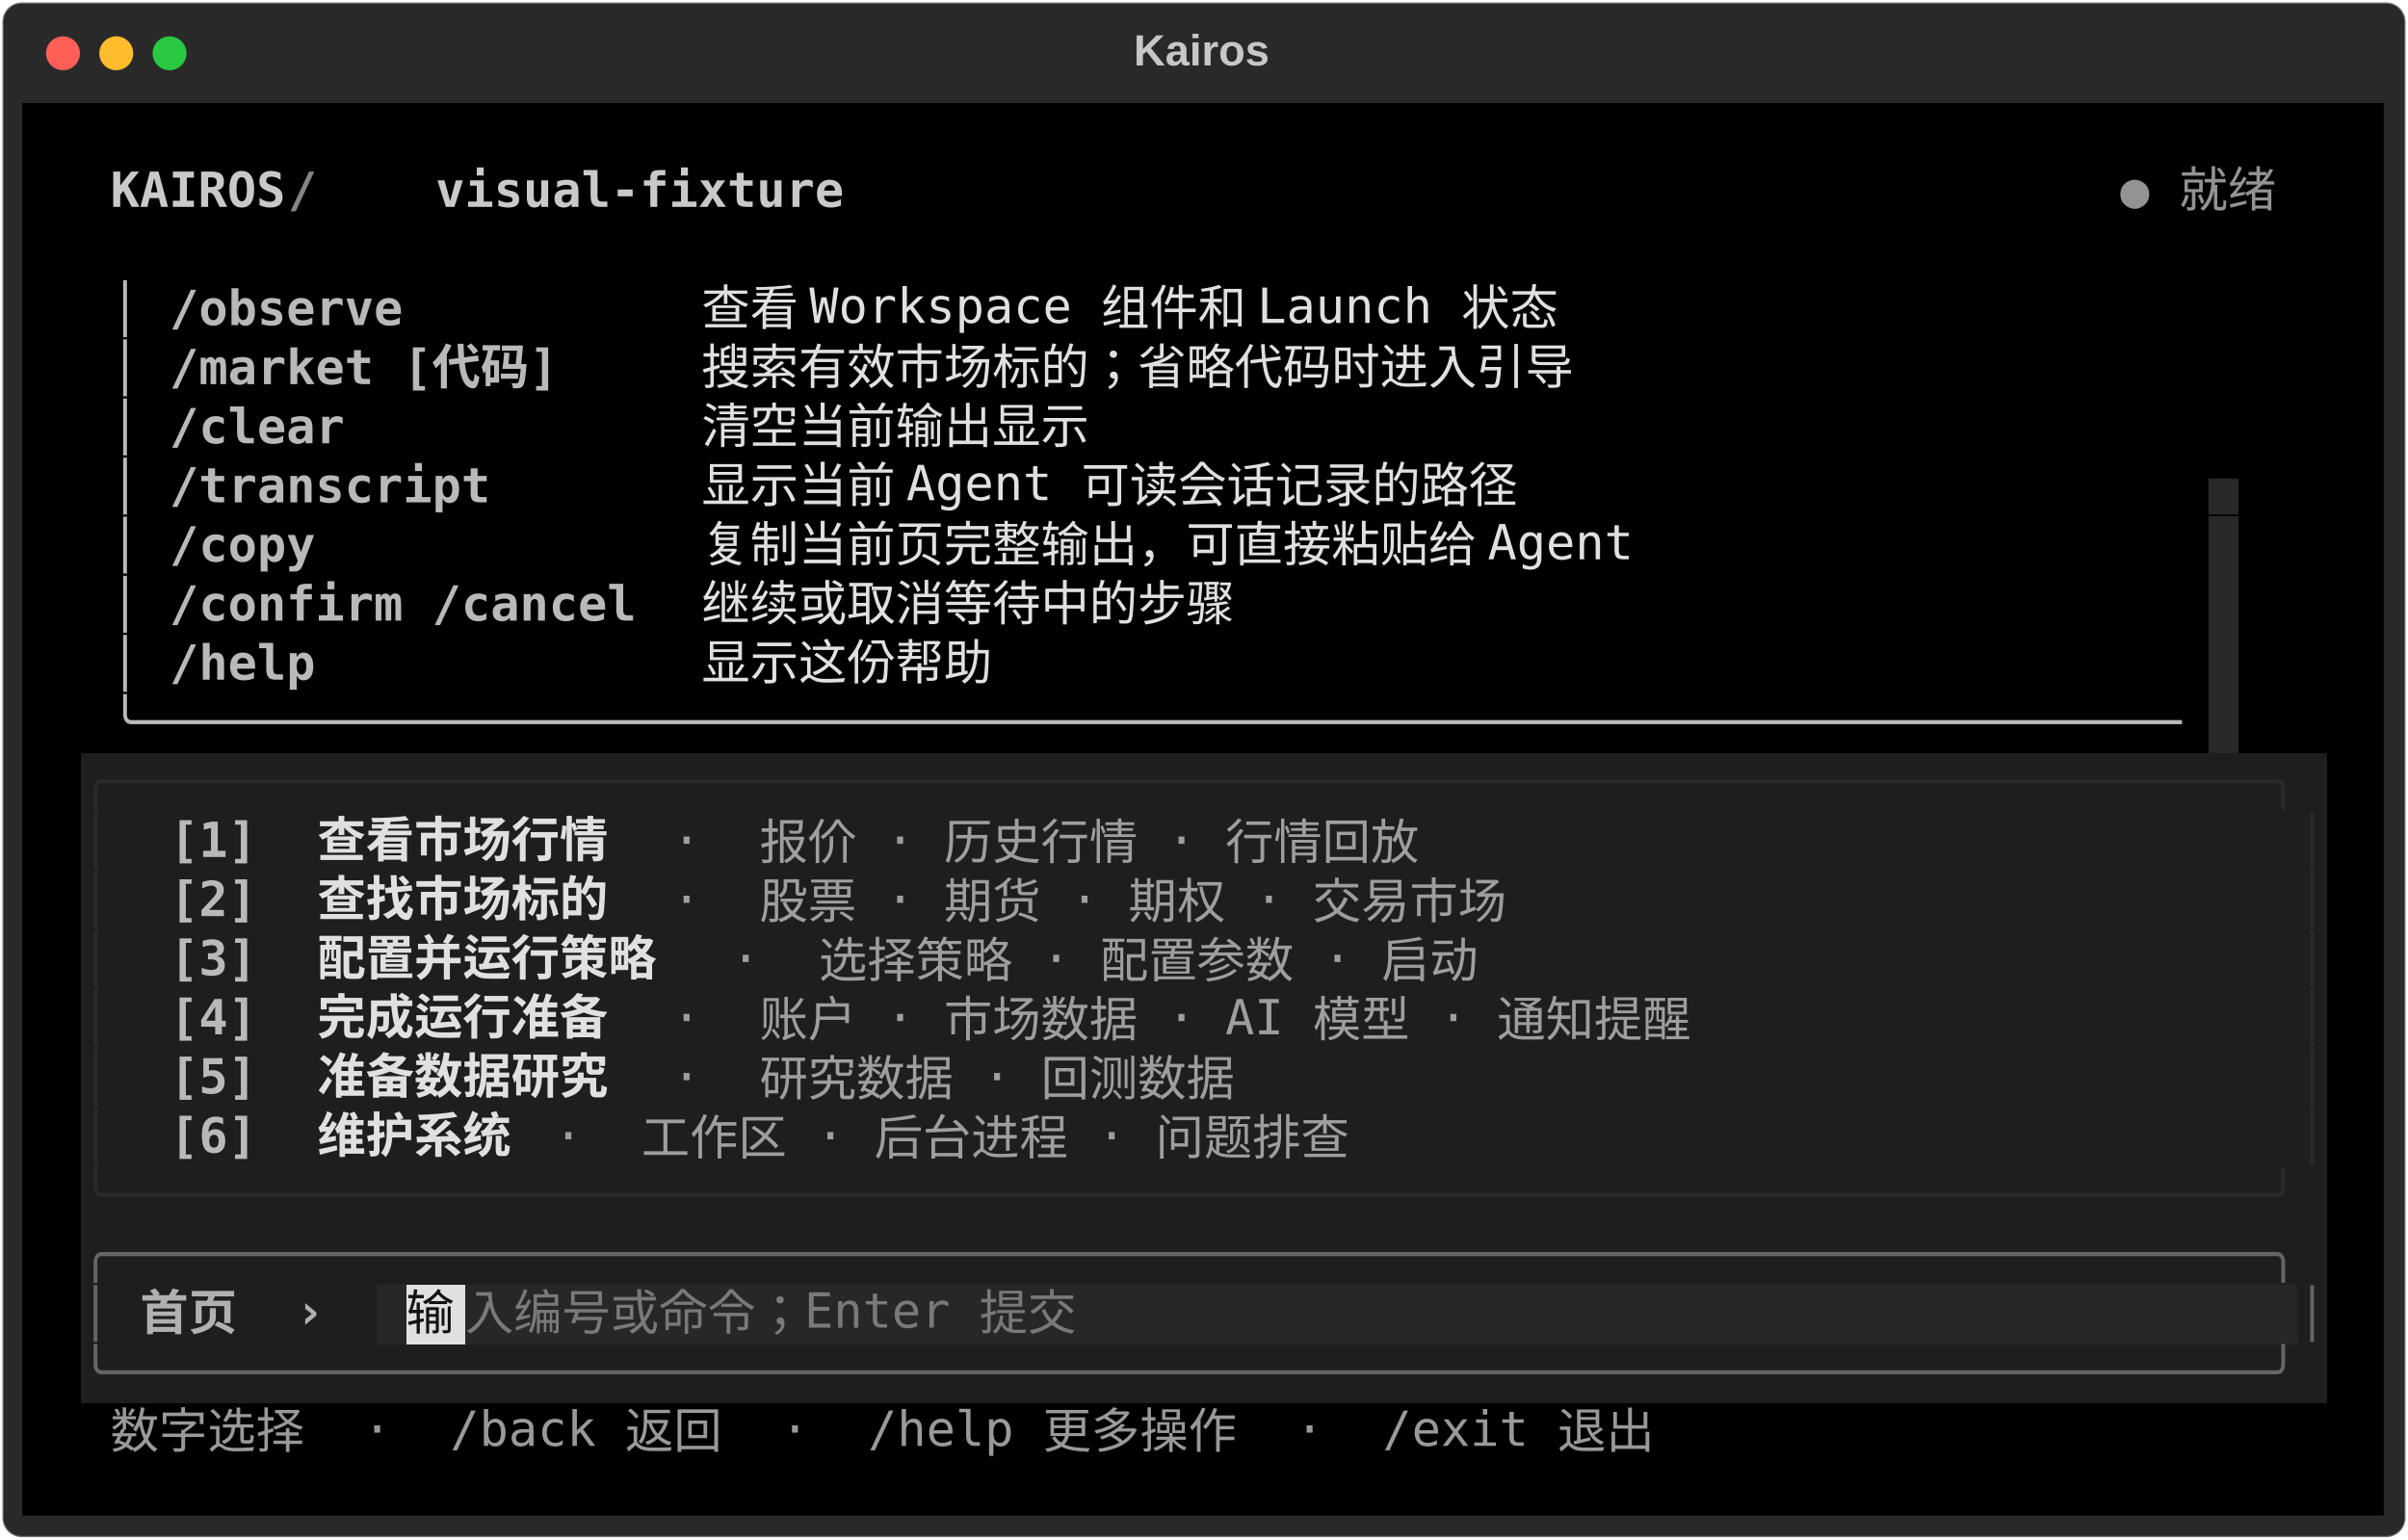
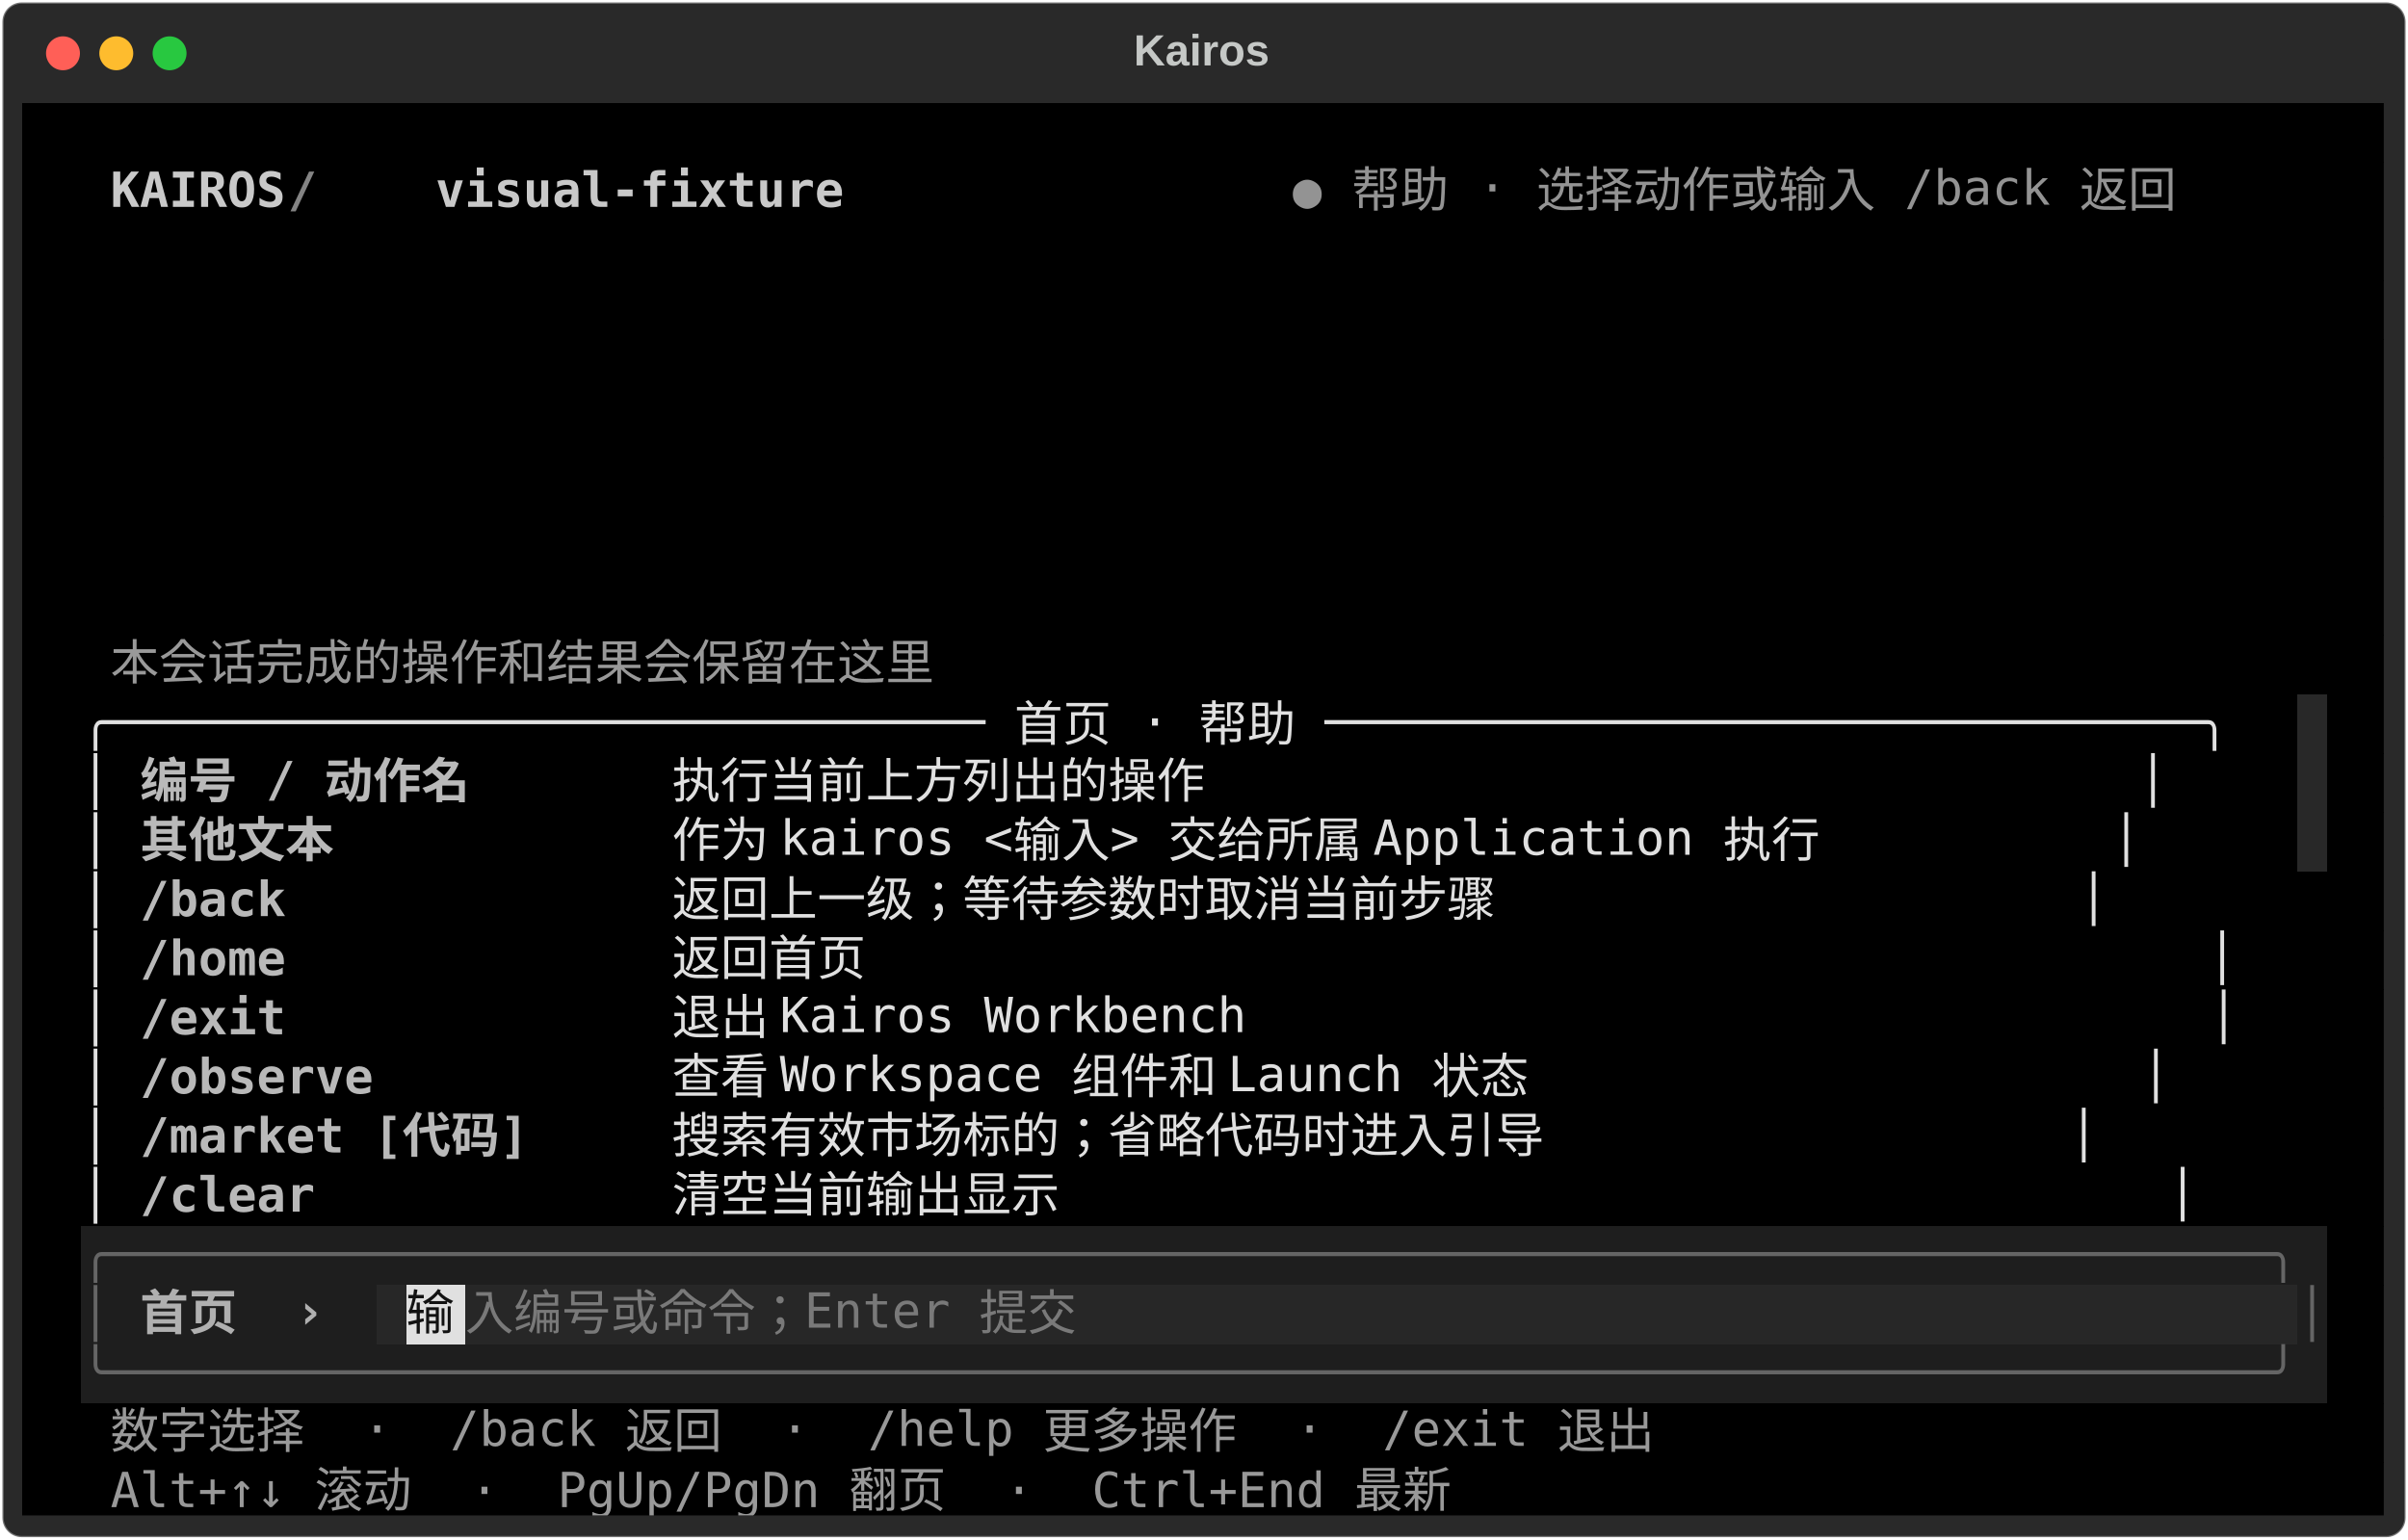
<svg xmlns="http://www.w3.org/2000/svg" class="rich-terminal" viewBox="0 0 994 635.6">
  <style>

    @font-face {
        font-family: "Fira Code";
        src: local("FiraCode-Regular"),
                url("https://cdnjs.cloudflare.com/ajax/libs/firacode/6.2.0/woff2/FiraCode-Regular.woff2") format("woff2"),
                url("https://cdnjs.cloudflare.com/ajax/libs/firacode/6.2.0/woff/FiraCode-Regular.woff") format("woff");
        font-style: normal;
        font-weight: 400;
    }
    @font-face {
        font-family: "Fira Code";
        src: local("FiraCode-Bold"),
                url("https://cdnjs.cloudflare.com/ajax/libs/firacode/6.2.0/woff2/FiraCode-Bold.woff2") format("woff2"),
                url("https://cdnjs.cloudflare.com/ajax/libs/firacode/6.2.0/woff/FiraCode-Bold.woff") format("woff");
        font-style: bold;
        font-weight: 700;
    }

    .terminal-matrix {
        font-family: Fira Code, monospace;
        font-size: 20px;
        line-height: 24.4px;
        font-variant-east-asian: full-width;
    }

    .terminal-title {
        font-size: 18px;
        font-weight: bold;
        font-family: arial;
    }

    .terminal-r1 { fill: #c5c8c6 }
.terminal-r2 { fill: #c9c9c9;font-weight: bold }
.terminal-r3 { fill: #848484;font-weight: bold }
.terminal-r4 { fill: #939393 }
- .terminal-r5 { fill: #b9b9b9 }
- .terminal-r6 { fill: #e0e0e0 }
- .terminal-r7 { fill: #b9b9b9;font-weight: bold }
- .terminal-r8 { fill: #282828 }
- .terminal-r9 { fill: #000000 }
- .terminal-r10 { fill: #2a2a2a }
- .terminal-r11 { fill: #e0e0e0;font-weight: bold }
- .terminal-r12 { fill: #9e9e9e }
- .terminal-r13 { fill: #656565 }
- .terminal-r14 { fill: #b0b0b0;font-weight: bold }
- .terminal-r15 { fill: #121212 }
- .terminal-r16 { fill: #797979 }
- .terminal-r17 { fill: #999999 }
+ .terminal-r5 { fill: #e0e0e0 }
+ .terminal-r6 { fill: #999999 }
+ .terminal-r7 { fill: #000000 }
+ .terminal-r8 { fill: #b9b9b9;font-weight: bold }
+ .terminal-r9 { fill: #656565 }
+ .terminal-r10 { fill: #b0b0b0;font-weight: bold }
+ .terminal-r11 { fill: #121212 }
+ .terminal-r12 { fill: #797979 }
    </style>
  <defs>
    <clipPath id="terminal-clip-terminal">
      <rect x="0" y="0" width="975.0" height="584.6" />
    </clipPath>
    <clipPath id="terminal-line-0">
      <rect x="0" y="1.5" width="976" height="24.65" />
    </clipPath>
    <clipPath id="terminal-line-1">
      <rect x="0" y="25.9" width="976" height="24.65" />
    </clipPath>
    <clipPath id="terminal-line-2">
      <rect x="0" y="50.3" width="976" height="24.65" />
    </clipPath>
    <clipPath id="terminal-line-3">
      <rect x="0" y="74.7" width="976" height="24.65" />
    </clipPath>
    <clipPath id="terminal-line-4">
      <rect x="0" y="99.1" width="976" height="24.65" />
    </clipPath>
    <clipPath id="terminal-line-5">
      <rect x="0" y="123.5" width="976" height="24.65" />
    </clipPath>
    <clipPath id="terminal-line-6">
      <rect x="0" y="147.9" width="976" height="24.65" />
    </clipPath>
    <clipPath id="terminal-line-7">
      <rect x="0" y="172.3" width="976" height="24.65" />
    </clipPath>
    <clipPath id="terminal-line-8">
      <rect x="0" y="196.7" width="976" height="24.65" />
    </clipPath>
    <clipPath id="terminal-line-9">
      <rect x="0" y="221.1" width="976" height="24.65" />
    </clipPath>
    <clipPath id="terminal-line-10">
      <rect x="0" y="245.5" width="976" height="24.65" />
    </clipPath>
    <clipPath id="terminal-line-11">
      <rect x="0" y="269.9" width="976" height="24.65" />
    </clipPath>
    <clipPath id="terminal-line-12">
      <rect x="0" y="294.3" width="976" height="24.65" />
    </clipPath>
    <clipPath id="terminal-line-13">
      <rect x="0" y="318.7" width="976" height="24.65" />
    </clipPath>
    <clipPath id="terminal-line-14">
      <rect x="0" y="343.1" width="976" height="24.65" />
    </clipPath>
    <clipPath id="terminal-line-15">
      <rect x="0" y="367.5" width="976" height="24.65" />
    </clipPath>
    <clipPath id="terminal-line-16">
      <rect x="0" y="391.9" width="976" height="24.65" />
    </clipPath>
    <clipPath id="terminal-line-17">
      <rect x="0" y="416.3" width="976" height="24.65" />
    </clipPath>
    <clipPath id="terminal-line-18">
      <rect x="0" y="440.7" width="976" height="24.65" />
    </clipPath>
    <clipPath id="terminal-line-19">
      <rect x="0" y="465.1" width="976" height="24.65" />
    </clipPath>
    <clipPath id="terminal-line-20">
      <rect x="0" y="489.5" width="976" height="24.65" />
    </clipPath>
    <clipPath id="terminal-line-21">
      <rect x="0" y="513.9" width="976" height="24.65" />
    </clipPath>
    <clipPath id="terminal-line-22">
      <rect x="0" y="538.3" width="976" height="24.65" />
    </clipPath>
  </defs>
  <rect fill="#292929" stroke="rgba(255,255,255,0.35)" stroke-width="1" x="1" y="1" width="992" height="633.6" rx="8" />
  <text class="terminal-title" fill="#c5c8c6" text-anchor="middle" x="496" y="27">Kairos</text>
  <g transform="translate(26,22)">
    <circle cx="0" cy="0" r="7" fill="#ff5f57" />
    <circle cx="22" cy="0" r="7" fill="#febc2e" />
    <circle cx="44" cy="0" r="7" fill="#28c840" />
  </g>
  <g transform="translate(9, 41)" clip-path="url(#terminal-clip-terminal)">
    <rect fill="#000000" x="0" y="1.5" width="976" height="24.65" shape-rendering="crispEdges" />
    <rect fill="#000000" x="0" y="25.9" width="36.6" height="24.65" shape-rendering="crispEdges" />
    <rect fill="#000000" x="36.6" y="25.9" width="73.2" height="24.65" shape-rendering="crispEdges" />
    <rect fill="#000000" x="109.8" y="25.9" width="61" height="24.65" shape-rendering="crispEdges" />
    <rect fill="#000000" x="170.8" y="25.9" width="170.8" height="24.65" shape-rendering="crispEdges" />
-     <rect fill="#000000" x="341.6" y="25.9" width="524.6" height="24.65" shape-rendering="crispEdges" />
-     <rect fill="#000000" x="866.2" y="25.9" width="12.2" height="24.65" shape-rendering="crispEdges" />
-     <rect fill="#000000" x="878.4" y="25.9" width="12.2" height="24.65" shape-rendering="crispEdges" />
-     <rect fill="#000000" x="890.6" y="25.9" width="48.8" height="24.65" shape-rendering="crispEdges" />
+     <rect fill="#000000" x="341.6" y="25.9" width="183" height="24.65" shape-rendering="crispEdges" />
+     <rect fill="#000000" x="524.6" y="25.9" width="12.2" height="24.65" shape-rendering="crispEdges" />
+     <rect fill="#000000" x="536.8" y="25.9" width="12.2" height="24.65" shape-rendering="crispEdges" />
+     <rect fill="#000000" x="549" y="25.9" width="390.4" height="24.65" shape-rendering="crispEdges" />
    <rect fill="#000000" x="939.4" y="25.9" width="36.6" height="24.65" shape-rendering="crispEdges" />
    <rect fill="#000000" x="0" y="50.3" width="976" height="24.65" shape-rendering="crispEdges" />
    <rect fill="#000000" x="0" y="74.7" width="36.6" height="24.65" shape-rendering="crispEdges" />
-     <rect fill="#000000" x="36.6" y="74.7" width="12.2" height="24.65" shape-rendering="crispEdges" />
-     <rect fill="#000000" x="48.8" y="74.7" width="12.2" height="24.65" shape-rendering="crispEdges" />
-     <rect fill="#000000" x="61" y="74.7" width="219.6" height="24.65" shape-rendering="crispEdges" />
-     <rect fill="#000000" x="280.6" y="74.7" width="622.2" height="24.65" shape-rendering="crispEdges" />
-     <rect fill="#000000" x="902.8" y="74.7" width="12.2" height="24.65" shape-rendering="crispEdges" />
+     <rect fill="#000000" x="36.6" y="74.7" width="878.4" height="24.65" shape-rendering="crispEdges" />
    <rect fill="#000000" x="915" y="74.7" width="61" height="24.65" shape-rendering="crispEdges" />
    <rect fill="#000000" x="0" y="99.1" width="36.6" height="24.65" shape-rendering="crispEdges" />
-     <rect fill="#000000" x="36.6" y="99.1" width="12.2" height="24.65" shape-rendering="crispEdges" />
-     <rect fill="#000000" x="48.8" y="99.1" width="12.2" height="24.65" shape-rendering="crispEdges" />
-     <rect fill="#000000" x="61" y="99.1" width="219.6" height="24.65" shape-rendering="crispEdges" />
-     <rect fill="#000000" x="280.6" y="99.1" width="622.2" height="24.65" shape-rendering="crispEdges" />
-     <rect fill="#000000" x="902.8" y="99.1" width="12.2" height="24.65" shape-rendering="crispEdges" />
+     <rect fill="#000000" x="36.6" y="99.1" width="878.4" height="24.65" shape-rendering="crispEdges" />
    <rect fill="#000000" x="915" y="99.1" width="61" height="24.65" shape-rendering="crispEdges" />
    <rect fill="#000000" x="0" y="123.5" width="36.6" height="24.65" shape-rendering="crispEdges" />
-     <rect fill="#000000" x="36.6" y="123.5" width="12.2" height="24.65" shape-rendering="crispEdges" />
-     <rect fill="#000000" x="48.8" y="123.5" width="12.2" height="24.65" shape-rendering="crispEdges" />
-     <rect fill="#000000" x="61" y="123.5" width="219.6" height="24.65" shape-rendering="crispEdges" />
-     <rect fill="#000000" x="280.6" y="123.5" width="622.2" height="24.65" shape-rendering="crispEdges" />
-     <rect fill="#000000" x="902.8" y="123.5" width="12.2" height="24.65" shape-rendering="crispEdges" />
+     <rect fill="#000000" x="36.6" y="123.5" width="878.4" height="24.65" shape-rendering="crispEdges" />
    <rect fill="#000000" x="915" y="123.5" width="61" height="24.65" shape-rendering="crispEdges" />
    <rect fill="#000000" x="0" y="147.9" width="36.6" height="24.65" shape-rendering="crispEdges" />
-     <rect fill="#000000" x="36.6" y="147.9" width="12.2" height="24.65" shape-rendering="crispEdges" />
-     <rect fill="#000000" x="48.8" y="147.9" width="12.2" height="24.65" shape-rendering="crispEdges" />
-     <rect fill="#000000" x="61" y="147.9" width="219.6" height="24.65" shape-rendering="crispEdges" />
-     <rect fill="#000000" x="280.6" y="147.9" width="622.2" height="24.65" shape-rendering="crispEdges" />
-     <rect fill="#000000" x="902.8" y="147.9" width="12.2" height="24.65" shape-rendering="crispEdges" />
+     <rect fill="#000000" x="36.6" y="147.9" width="878.4" height="24.65" shape-rendering="crispEdges" />
    <rect fill="#000000" x="915" y="147.9" width="61" height="24.65" shape-rendering="crispEdges" />
    <rect fill="#000000" x="0" y="172.3" width="36.6" height="24.65" shape-rendering="crispEdges" />
-     <rect fill="#000000" x="36.6" y="172.3" width="12.2" height="24.65" shape-rendering="crispEdges" />
-     <rect fill="#000000" x="48.8" y="172.3" width="12.2" height="24.65" shape-rendering="crispEdges" />
-     <rect fill="#000000" x="61" y="172.3" width="219.6" height="24.65" shape-rendering="crispEdges" />
-     <rect fill="#000000" x="280.6" y="172.3" width="622.2" height="24.65" shape-rendering="crispEdges" />
-     <rect fill="#282828" x="902.8" y="172.3" width="12.2" height="24.65" shape-rendering="crispEdges" />
+     <rect fill="#000000" x="36.6" y="172.3" width="878.4" height="24.65" shape-rendering="crispEdges" />
    <rect fill="#000000" x="915" y="172.3" width="61" height="24.65" shape-rendering="crispEdges" />
    <rect fill="#000000" x="0" y="196.7" width="36.6" height="24.65" shape-rendering="crispEdges" />
-     <rect fill="#000000" x="36.6" y="196.7" width="12.2" height="24.65" shape-rendering="crispEdges" />
-     <rect fill="#000000" x="48.8" y="196.7" width="12.2" height="24.65" shape-rendering="crispEdges" />
-     <rect fill="#000000" x="61" y="196.7" width="219.6" height="24.65" shape-rendering="crispEdges" />
-     <rect fill="#000000" x="280.6" y="196.7" width="622.2" height="24.65" shape-rendering="crispEdges" />
-     <rect fill="#282828" x="902.8" y="196.7" width="12.2" height="24.65" shape-rendering="crispEdges" />
+     <rect fill="#000000" x="36.6" y="196.7" width="878.4" height="24.65" shape-rendering="crispEdges" />
    <rect fill="#000000" x="915" y="196.7" width="61" height="24.65" shape-rendering="crispEdges" />
    <rect fill="#000000" x="0" y="221.1" width="36.6" height="24.65" shape-rendering="crispEdges" />
-     <rect fill="#000000" x="36.6" y="221.1" width="12.2" height="24.65" shape-rendering="crispEdges" />
-     <rect fill="#000000" x="48.8" y="221.1" width="12.2" height="24.65" shape-rendering="crispEdges" />
-     <rect fill="#000000" x="61" y="221.1" width="219.6" height="24.65" shape-rendering="crispEdges" />
-     <rect fill="#000000" x="280.6" y="221.1" width="622.2" height="24.65" shape-rendering="crispEdges" />
-     <rect fill="#282828" x="902.8" y="221.1" width="12.2" height="24.65" shape-rendering="crispEdges" />
-     <rect fill="#000000" x="915" y="221.1" width="61" height="24.65" shape-rendering="crispEdges" />
-     <rect fill="#000000" x="0" y="245.5" width="36.6" height="24.65" shape-rendering="crispEdges" />
-     <rect fill="#000000" x="36.6" y="245.5" width="866.2" height="24.65" shape-rendering="crispEdges" />
-     <rect fill="#282828" x="902.8" y="245.5" width="12.2" height="24.65" shape-rendering="crispEdges" />
-     <rect fill="#000000" x="915" y="245.5" width="61" height="24.65" shape-rendering="crispEdges" />
+     <rect fill="#000000" x="36.6" y="221.1" width="414.8" height="24.65" shape-rendering="crispEdges" />
+     <rect fill="#000000" x="451.4" y="221.1" width="524.6" height="24.65" shape-rendering="crispEdges" />
+     <rect fill="#000000" x="0" y="245.5" width="24.4" height="24.65" shape-rendering="crispEdges" />
+     <rect fill="#000000" x="24.4" y="245.5" width="915" height="24.65" shape-rendering="crispEdges" />
+     <rect fill="#282828" x="939.4" y="245.5" width="12.2" height="24.65" shape-rendering="crispEdges" />
+     <rect fill="#000000" x="951.6" y="245.5" width="24.4" height="24.65" shape-rendering="crispEdges" />
    <rect fill="#000000" x="0" y="269.9" width="24.4" height="24.65" shape-rendering="crispEdges" />
-     <rect fill="#1e1e1e" x="24.4" y="269.9" width="927.2" height="24.65" shape-rendering="crispEdges" />
+     <rect fill="#000000" x="24.4" y="269.9" width="24.4" height="24.65" shape-rendering="crispEdges" />
+     <rect fill="#000000" x="48.8" y="269.9" width="219.6" height="24.65" shape-rendering="crispEdges" />
+     <rect fill="#000000" x="268.4" y="269.9" width="671" height="24.65" shape-rendering="crispEdges" />
+     <rect fill="#282828" x="939.4" y="269.9" width="12.2" height="24.65" shape-rendering="crispEdges" />
    <rect fill="#000000" x="951.6" y="269.9" width="24.4" height="24.65" shape-rendering="crispEdges" />
    <rect fill="#000000" x="0" y="294.3" width="24.4" height="24.65" shape-rendering="crispEdges" />
-     <rect fill="#1e1e1e" x="24.4" y="294.3" width="12.2" height="24.65" shape-rendering="crispEdges" />
-     <rect fill="#1e1e1e" x="36.6" y="294.3" width="12.2" height="24.65" shape-rendering="crispEdges" />
-     <rect fill="#1e1e1e" x="48.8" y="294.3" width="12.2" height="24.65" shape-rendering="crispEdges" />
-     <rect fill="#1e1e1e" x="61" y="294.3" width="61" height="24.65" shape-rendering="crispEdges" />
-     <rect fill="#1e1e1e" x="122" y="294.3" width="146.4" height="24.65" shape-rendering="crispEdges" />
-     <rect fill="#1e1e1e" x="268.4" y="294.3" width="378.2" height="24.65" shape-rendering="crispEdges" />
-     <rect fill="#1e1e1e" x="646.6" y="294.3" width="280.6" height="24.65" shape-rendering="crispEdges" />
-     <rect fill="#1e1e1e" x="927.2" y="294.3" width="12.2" height="24.65" shape-rendering="crispEdges" />
-     <rect fill="#1e1e1e" x="939.4" y="294.3" width="12.2" height="24.65" shape-rendering="crispEdges" />
+     <rect fill="#000000" x="24.4" y="294.3" width="24.4" height="24.65" shape-rendering="crispEdges" />
+     <rect fill="#000000" x="48.8" y="294.3" width="219.6" height="24.65" shape-rendering="crispEdges" />
+     <rect fill="#000000" x="268.4" y="294.3" width="671" height="24.65" shape-rendering="crispEdges" />
+     <rect fill="#282828" x="939.4" y="294.3" width="12.2" height="24.65" shape-rendering="crispEdges" />
    <rect fill="#000000" x="951.6" y="294.3" width="24.4" height="24.65" shape-rendering="crispEdges" />
    <rect fill="#000000" x="0" y="318.7" width="24.4" height="24.65" shape-rendering="crispEdges" />
-     <rect fill="#1e1e1e" x="24.4" y="318.7" width="12.2" height="24.65" shape-rendering="crispEdges" />
-     <rect fill="#1e1e1e" x="36.6" y="318.7" width="12.2" height="24.65" shape-rendering="crispEdges" />
-     <rect fill="#1e1e1e" x="48.8" y="318.7" width="12.2" height="24.65" shape-rendering="crispEdges" />
-     <rect fill="#1e1e1e" x="61" y="318.7" width="61" height="24.65" shape-rendering="crispEdges" />
-     <rect fill="#1e1e1e" x="122" y="318.7" width="146.4" height="24.65" shape-rendering="crispEdges" />
-     <rect fill="#1e1e1e" x="268.4" y="318.7" width="414.8" height="24.65" shape-rendering="crispEdges" />
-     <rect fill="#1e1e1e" x="683.2" y="318.7" width="244" height="24.65" shape-rendering="crispEdges" />
-     <rect fill="#1e1e1e" x="927.2" y="318.7" width="12.2" height="24.65" shape-rendering="crispEdges" />
-     <rect fill="#1e1e1e" x="939.4" y="318.7" width="12.2" height="24.65" shape-rendering="crispEdges" />
+     <rect fill="#000000" x="24.4" y="318.7" width="24.4" height="24.65" shape-rendering="crispEdges" />
+     <rect fill="#000000" x="48.8" y="318.7" width="219.6" height="24.65" shape-rendering="crispEdges" />
+     <rect fill="#000000" x="268.4" y="318.7" width="671" height="24.65" shape-rendering="crispEdges" />
+     <rect fill="#000000" x="939.4" y="318.7" width="12.2" height="24.65" shape-rendering="crispEdges" />
    <rect fill="#000000" x="951.6" y="318.7" width="24.4" height="24.65" shape-rendering="crispEdges" />
    <rect fill="#000000" x="0" y="343.1" width="24.4" height="24.65" shape-rendering="crispEdges" />
-     <rect fill="#1e1e1e" x="24.4" y="343.1" width="12.2" height="24.65" shape-rendering="crispEdges" />
-     <rect fill="#1e1e1e" x="36.6" y="343.1" width="12.2" height="24.65" shape-rendering="crispEdges" />
-     <rect fill="#1e1e1e" x="48.8" y="343.1" width="12.2" height="24.65" shape-rendering="crispEdges" />
-     <rect fill="#1e1e1e" x="61" y="343.1" width="61" height="24.65" shape-rendering="crispEdges" />
-     <rect fill="#1e1e1e" x="122" y="343.1" width="170.8" height="24.65" shape-rendering="crispEdges" />
-     <rect fill="#1e1e1e" x="292.8" y="343.1" width="378.2" height="24.65" shape-rendering="crispEdges" />
-     <rect fill="#1e1e1e" x="671" y="343.1" width="256.2" height="24.65" shape-rendering="crispEdges" />
-     <rect fill="#1e1e1e" x="927.2" y="343.1" width="12.2" height="24.65" shape-rendering="crispEdges" />
-     <rect fill="#1e1e1e" x="939.4" y="343.1" width="12.2" height="24.65" shape-rendering="crispEdges" />
+     <rect fill="#000000" x="24.4" y="343.1" width="24.4" height="24.65" shape-rendering="crispEdges" />
+     <rect fill="#000000" x="48.8" y="343.1" width="219.6" height="24.65" shape-rendering="crispEdges" />
+     <rect fill="#000000" x="268.4" y="343.1" width="671" height="24.65" shape-rendering="crispEdges" />
+     <rect fill="#000000" x="939.4" y="343.1" width="12.2" height="24.65" shape-rendering="crispEdges" />
    <rect fill="#000000" x="951.6" y="343.1" width="24.4" height="24.65" shape-rendering="crispEdges" />
    <rect fill="#000000" x="0" y="367.5" width="24.4" height="24.65" shape-rendering="crispEdges" />
-     <rect fill="#1e1e1e" x="24.4" y="367.5" width="12.2" height="24.65" shape-rendering="crispEdges" />
-     <rect fill="#1e1e1e" x="36.6" y="367.5" width="12.2" height="24.65" shape-rendering="crispEdges" />
-     <rect fill="#1e1e1e" x="48.8" y="367.5" width="12.2" height="24.65" shape-rendering="crispEdges" />
-     <rect fill="#1e1e1e" x="61" y="367.5" width="61" height="24.65" shape-rendering="crispEdges" />
-     <rect fill="#1e1e1e" x="122" y="367.5" width="146.4" height="24.65" shape-rendering="crispEdges" />
-     <rect fill="#1e1e1e" x="268.4" y="367.5" width="500.2" height="24.65" shape-rendering="crispEdges" />
-     <rect fill="#1e1e1e" x="768.6" y="367.5" width="158.6" height="24.65" shape-rendering="crispEdges" />
-     <rect fill="#1e1e1e" x="927.2" y="367.5" width="12.2" height="24.65" shape-rendering="crispEdges" />
-     <rect fill="#1e1e1e" x="939.4" y="367.5" width="12.2" height="24.65" shape-rendering="crispEdges" />
+     <rect fill="#000000" x="24.4" y="367.5" width="24.4" height="24.65" shape-rendering="crispEdges" />
+     <rect fill="#000000" x="48.8" y="367.5" width="219.6" height="24.65" shape-rendering="crispEdges" />
+     <rect fill="#000000" x="268.4" y="367.5" width="671" height="24.65" shape-rendering="crispEdges" />
+     <rect fill="#000000" x="939.4" y="367.5" width="12.2" height="24.65" shape-rendering="crispEdges" />
    <rect fill="#000000" x="951.6" y="367.5" width="24.4" height="24.65" shape-rendering="crispEdges" />
    <rect fill="#000000" x="0" y="391.9" width="24.4" height="24.65" shape-rendering="crispEdges" />
-     <rect fill="#1e1e1e" x="24.4" y="391.9" width="12.2" height="24.65" shape-rendering="crispEdges" />
-     <rect fill="#1e1e1e" x="36.6" y="391.9" width="12.2" height="24.65" shape-rendering="crispEdges" />
-     <rect fill="#1e1e1e" x="48.8" y="391.9" width="12.2" height="24.65" shape-rendering="crispEdges" />
-     <rect fill="#1e1e1e" x="61" y="391.9" width="61" height="24.65" shape-rendering="crispEdges" />
-     <rect fill="#1e1e1e" x="122" y="391.9" width="146.4" height="24.65" shape-rendering="crispEdges" />
-     <rect fill="#1e1e1e" x="268.4" y="391.9" width="292.8" height="24.65" shape-rendering="crispEdges" />
-     <rect fill="#1e1e1e" x="561.2" y="391.9" width="366" height="24.65" shape-rendering="crispEdges" />
-     <rect fill="#1e1e1e" x="927.2" y="391.9" width="12.2" height="24.65" shape-rendering="crispEdges" />
-     <rect fill="#1e1e1e" x="939.4" y="391.9" width="12.2" height="24.65" shape-rendering="crispEdges" />
+     <rect fill="#000000" x="24.4" y="391.9" width="24.4" height="24.65" shape-rendering="crispEdges" />
+     <rect fill="#000000" x="48.8" y="391.9" width="219.6" height="24.65" shape-rendering="crispEdges" />
+     <rect fill="#000000" x="268.4" y="391.9" width="671" height="24.65" shape-rendering="crispEdges" />
+     <rect fill="#000000" x="939.4" y="391.9" width="12.2" height="24.65" shape-rendering="crispEdges" />
    <rect fill="#000000" x="951.6" y="391.9" width="24.4" height="24.65" shape-rendering="crispEdges" />
    <rect fill="#000000" x="0" y="416.3" width="24.4" height="24.65" shape-rendering="crispEdges" />
-     <rect fill="#1e1e1e" x="24.4" y="416.3" width="12.2" height="24.65" shape-rendering="crispEdges" />
-     <rect fill="#1e1e1e" x="36.6" y="416.3" width="12.2" height="24.65" shape-rendering="crispEdges" />
-     <rect fill="#1e1e1e" x="48.8" y="416.3" width="12.2" height="24.65" shape-rendering="crispEdges" />
-     <rect fill="#1e1e1e" x="61" y="416.3" width="61" height="24.65" shape-rendering="crispEdges" />
-     <rect fill="#1e1e1e" x="122" y="416.3" width="97.6" height="24.65" shape-rendering="crispEdges" />
-     <rect fill="#1e1e1e" x="219.6" y="416.3" width="402.6" height="24.65" shape-rendering="crispEdges" />
-     <rect fill="#1e1e1e" x="622.2" y="416.3" width="305" height="24.65" shape-rendering="crispEdges" />
-     <rect fill="#1e1e1e" x="927.2" y="416.3" width="12.2" height="24.65" shape-rendering="crispEdges" />
-     <rect fill="#1e1e1e" x="939.4" y="416.3" width="12.2" height="24.65" shape-rendering="crispEdges" />
+     <rect fill="#000000" x="24.4" y="416.3" width="24.4" height="24.65" shape-rendering="crispEdges" />
+     <rect fill="#000000" x="48.8" y="416.3" width="219.6" height="24.65" shape-rendering="crispEdges" />
+     <rect fill="#000000" x="268.4" y="416.3" width="671" height="24.65" shape-rendering="crispEdges" />
+     <rect fill="#000000" x="939.4" y="416.3" width="12.2" height="24.65" shape-rendering="crispEdges" />
    <rect fill="#000000" x="951.6" y="416.3" width="24.4" height="24.65" shape-rendering="crispEdges" />
    <rect fill="#000000" x="0" y="440.7" width="24.4" height="24.65" shape-rendering="crispEdges" />
-     <rect fill="#1e1e1e" x="24.4" y="440.7" width="927.2" height="24.65" shape-rendering="crispEdges" />
+     <rect fill="#000000" x="24.4" y="440.7" width="24.4" height="24.65" shape-rendering="crispEdges" />
+     <rect fill="#000000" x="48.8" y="440.7" width="219.6" height="24.65" shape-rendering="crispEdges" />
+     <rect fill="#000000" x="268.4" y="440.7" width="671" height="24.65" shape-rendering="crispEdges" />
+     <rect fill="#000000" x="939.4" y="440.7" width="12.2" height="24.65" shape-rendering="crispEdges" />
    <rect fill="#000000" x="951.6" y="440.7" width="24.4" height="24.65" shape-rendering="crispEdges" />
    <rect fill="#000000" x="0" y="465.1" width="24.4" height="24.65" shape-rendering="crispEdges" />
    <rect fill="#1e1e1e" x="24.4" y="465.1" width="927.2" height="24.65" shape-rendering="crispEdges" />
    <rect fill="#000000" x="951.6" y="465.1" width="24.4" height="24.65" shape-rendering="crispEdges" />
    <rect fill="#000000" x="0" y="489.5" width="24.4" height="24.65" shape-rendering="crispEdges" />
    <rect fill="#1e1e1e" x="24.4" y="489.5" width="12.2" height="24.65" shape-rendering="crispEdges" />
    <rect fill="#1e1e1e" x="36.6" y="489.5" width="12.2" height="24.65" shape-rendering="crispEdges" />
    <rect fill="#1e1e1e" x="48.8" y="489.5" width="85.4" height="24.65" shape-rendering="crispEdges" />
    <rect fill="#1e1e1e" x="134.2" y="489.5" width="12.2" height="24.65" shape-rendering="crispEdges" />
    <rect fill="#272727" x="146.4" y="489.5" width="12.2" height="24.65" shape-rendering="crispEdges" />
    <rect fill="#e0e0e0" x="158.6" y="489.5" width="24.4" height="24.65" shape-rendering="crispEdges" />
    <rect fill="#272727" x="183" y="489.5" width="292.8" height="24.65" shape-rendering="crispEdges" />
    <rect fill="#272727" x="475.8" y="489.5" width="451.4" height="24.65" shape-rendering="crispEdges" />
    <rect fill="#272727" x="927.2" y="489.5" width="12.2" height="24.65" shape-rendering="crispEdges" />
    <rect fill="#1e1e1e" x="939.4" y="489.5" width="12.2" height="24.65" shape-rendering="crispEdges" />
    <rect fill="#000000" x="951.6" y="489.5" width="24.4" height="24.65" shape-rendering="crispEdges" />
    <rect fill="#000000" x="0" y="513.9" width="24.4" height="24.65" shape-rendering="crispEdges" />
    <rect fill="#1e1e1e" x="24.4" y="513.9" width="927.2" height="24.65" shape-rendering="crispEdges" />
    <rect fill="#000000" x="951.6" y="513.9" width="24.4" height="24.65" shape-rendering="crispEdges" />
    <rect fill="#000000" x="0" y="538.3" width="36.6" height="24.65" shape-rendering="crispEdges" />
    <rect fill="#000000" x="36.6" y="538.3" width="695.4" height="24.65" shape-rendering="crispEdges" />
    <rect fill="#000000" x="732" y="538.3" width="244" height="24.65" shape-rendering="crispEdges" />
    <rect fill="#000000" x="0" y="562.7" width="36.6" height="24.65" shape-rendering="crispEdges" />
-     <rect fill="#000000" x="36.6" y="562.7" width="902.8" height="24.65" shape-rendering="crispEdges" />
-     <rect fill="#000000" x="939.4" y="562.7" width="36.6" height="24.65" shape-rendering="crispEdges" />
+     <rect fill="#000000" x="36.6" y="562.7" width="585.6" height="24.65" shape-rendering="crispEdges" />
+     <rect fill="#000000" x="622.2" y="562.7" width="353.8" height="24.65" shape-rendering="crispEdges" />
    <g class="terminal-matrix">
      <text class="terminal-r1" x="976" y="20" textLength="12.2" clip-path="url(#terminal-line-0)">
</text>
      <text class="terminal-r2" x="36.6" y="44.4" textLength="73.2" clip-path="url(#terminal-line-1)">KAIROS</text>
      <text class="terminal-r3" x="109.8" y="44.4" textLength="61" clip-path="url(#terminal-line-1)">  /  </text>
      <text class="terminal-r2" x="170.8" y="44.4" textLength="170.8" clip-path="url(#terminal-line-1)">visual-fixture</text>
-       <text class="terminal-r4" x="866.2" y="44.4" textLength="12.2" clip-path="url(#terminal-line-1)">●</text>
-       <text class="terminal-r4" x="890.6" y="44.4" textLength="24.4" clip-path="url(#terminal-line-1)">就绪</text>
+       <text class="terminal-r4" x="524.6" y="44.4" textLength="12.2" clip-path="url(#terminal-line-1)">●</text>
+       <text class="terminal-r4" x="549" y="44.4" textLength="256.2" clip-path="url(#terminal-line-1)">帮助 · 选择动作或输入 /back 返回</text>
      <text class="terminal-r1" x="976" y="44.4" textLength="12.2" clip-path="url(#terminal-line-1)">
</text>
      <text class="terminal-r1" x="976" y="68.8" textLength="12.2" clip-path="url(#terminal-line-2)">
</text>
-       <text class="terminal-r5" x="36.6" y="93.2" textLength="12.2" clip-path="url(#terminal-line-3)">│</text>
-       <text class="terminal-r7" x="61" y="93.2" textLength="219.6" clip-path="url(#terminal-line-3)">/observe          </text>
-       <text class="terminal-r6" x="280.6" y="93.2" textLength="536.8" clip-path="url(#terminal-line-3)">查看 Workspace 组件和 Launch 状态                  </text>
      <text class="terminal-r1" x="976" y="93.2" textLength="12.2" clip-path="url(#terminal-line-3)">
</text>
-       <text class="terminal-r5" x="36.6" y="117.6" textLength="12.2" clip-path="url(#terminal-line-4)">│</text>
-       <text class="terminal-r7" x="61" y="117.6" textLength="195.2" clip-path="url(#terminal-line-4)">/market [代码]    </text>
-       <text class="terminal-r6" x="280.6" y="117.6" textLength="402.6" clip-path="url(#terminal-line-4)">搜索有效市场标的；省略代码时进入引导               </text>
      <text class="terminal-r1" x="976" y="117.6" textLength="12.2" clip-path="url(#terminal-line-4)">
</text>
-       <text class="terminal-r5" x="36.6" y="142" textLength="12.2" clip-path="url(#terminal-line-5)">│</text>
-       <text class="terminal-r7" x="61" y="142" textLength="219.6" clip-path="url(#terminal-line-5)">/clear            </text>
-       <text class="terminal-r6" x="280.6" y="142" textLength="524.6" clip-path="url(#terminal-line-5)">清空当前输出显示                                   </text>
      <text class="terminal-r1" x="976" y="142" textLength="12.2" clip-path="url(#terminal-line-5)">
</text>
-       <text class="terminal-r5" x="36.6" y="166.4" textLength="12.2" clip-path="url(#terminal-line-6)">│</text>
-       <text class="terminal-r7" x="61" y="166.4" textLength="219.6" clip-path="url(#terminal-line-6)">/transcript       </text>
-       <text class="terminal-r6" x="280.6" y="166.4" textLength="463.6" clip-path="url(#terminal-line-6)">显示当前 Agent 可读会话记录的路径                  </text>
-       <text class="terminal-r8" x="902.8" y="166.4" textLength="12.2" clip-path="url(#terminal-line-6)">▅</text>
      <text class="terminal-r1" x="976" y="166.4" textLength="12.2" clip-path="url(#terminal-line-6)">
</text>
-       <text class="terminal-r5" x="36.6" y="190.8" textLength="12.2" clip-path="url(#terminal-line-7)">│</text>
-       <text class="terminal-r7" x="61" y="190.8" textLength="219.6" clip-path="url(#terminal-line-7)">/copy             </text>
-       <text class="terminal-r6" x="280.6" y="190.8" textLength="427" clip-path="url(#terminal-line-7)">复制当前页完整输出，可直接粘贴给 Agent             </text>
      <text class="terminal-r1" x="976" y="190.8" textLength="12.2" clip-path="url(#terminal-line-7)">
</text>
-       <text class="terminal-r5" x="36.6" y="215.2" textLength="12.2" clip-path="url(#terminal-line-8)">│</text>
-       <text class="terminal-r7" x="61" y="215.2" textLength="219.6" clip-path="url(#terminal-line-8)">/confirm /cancel  </text>
-       <text class="terminal-r6" x="280.6" y="215.2" textLength="488" clip-path="url(#terminal-line-8)">继续或取消等待中的步骤                             </text>
      <text class="terminal-r1" x="976" y="215.2" textLength="12.2" clip-path="url(#terminal-line-8)">
</text>
-       <text class="terminal-r5" x="36.6" y="239.6" textLength="12.2" clip-path="url(#terminal-line-9)">│</text>
-       <text class="terminal-r7" x="61" y="239.6" textLength="219.6" clip-path="url(#terminal-line-9)">/help             </text>
-       <text class="terminal-r6" x="280.6" y="239.6" textLength="549" clip-path="url(#terminal-line-9)">显示这份帮助                                       </text>
+       <text class="terminal-r6" x="36.6" y="239.6" textLength="207.4" clip-path="url(#terminal-line-9)">本会话完成的操作和结果会保留在这里</text>
      <text class="terminal-r1" x="976" y="239.6" textLength="12.2" clip-path="url(#terminal-line-9)">
</text>
-       <text class="terminal-r5" x="36.6" y="264" textLength="866.2" clip-path="url(#terminal-line-10)">╰──────────────────────────────────────────────────────────────────────</text>
+       <text class="terminal-r5" x="24.4" y="264" textLength="866.2" clip-path="url(#terminal-line-10)">╭────────────────────────────── 首页 · 帮助 ──────────────────────────────╮</text>
      <text class="terminal-r1" x="976" y="264" textLength="12.2" clip-path="url(#terminal-line-10)">
</text>
-       <text class="terminal-r10" x="24.4" y="288.4" textLength="927.2" clip-path="url(#terminal-line-11)">╭──────────────────────────────────────────────────────────────────────────╮</text>
+       <text class="terminal-r5" x="24.4" y="288.4" textLength="24.4" clip-path="url(#terminal-line-11)">│ </text>
+       <text class="terminal-r8" x="48.8" y="288.4" textLength="158.6" clip-path="url(#terminal-line-11)">编号 / 动作名     </text>
+       <text class="terminal-r5" x="268.4" y="288.4" textLength="536.8" clip-path="url(#terminal-line-11)">执行当前上方列出的操作                                │</text>
      <text class="terminal-r1" x="976" y="288.4" textLength="12.2" clip-path="url(#terminal-line-11)">
</text>
-       <text class="terminal-r10" x="24.4" y="312.8" textLength="12.2" clip-path="url(#terminal-line-12)">│</text>
-       <text class="terminal-r7" x="61" y="312.8" textLength="61" clip-path="url(#terminal-line-12)">[1]  </text>
-       <text class="terminal-r11" x="122" y="312.8" textLength="73.2" clip-path="url(#terminal-line-12)">查看市场行情</text>
-       <text class="terminal-r12" x="268.4" y="312.8" textLength="256.2" clip-path="url(#terminal-line-12)">  ·  报价 · 历史行情 · 行情回放</text>
-       <text class="terminal-r10" x="939.4" y="312.8" textLength="12.2" clip-path="url(#terminal-line-12)">│</text>
+       <text class="terminal-r5" x="24.4" y="312.8" textLength="24.4" clip-path="url(#terminal-line-12)">│ </text>
+       <text class="terminal-r8" x="48.8" y="312.8" textLength="170.8" clip-path="url(#terminal-line-12)">其他文本          </text>
+       <text class="terminal-r5" x="268.4" y="312.8" textLength="549" clip-path="url(#terminal-line-12)">作为 kairos &lt;输入&gt; 交给所属 Application 执行          │</text>
      <text class="terminal-r1" x="976" y="312.8" textLength="12.2" clip-path="url(#terminal-line-12)">
</text>
-       <text class="terminal-r10" x="24.4" y="337.2" textLength="12.2" clip-path="url(#terminal-line-13)">│</text>
-       <text class="terminal-r7" x="61" y="337.2" textLength="61" clip-path="url(#terminal-line-13)">[2]  </text>
-       <text class="terminal-r11" x="122" y="337.2" textLength="73.2" clip-path="url(#terminal-line-13)">查找市场标的</text>
-       <text class="terminal-r12" x="268.4" y="337.2" textLength="292.8" clip-path="url(#terminal-line-13)">  ·  股票 · 期货 · 期权 · 交易市场</text>
-       <text class="terminal-r10" x="939.4" y="337.2" textLength="12.2" clip-path="url(#terminal-line-13)">│</text>
+       <text class="terminal-r5" x="24.4" y="337.2" textLength="24.4" clip-path="url(#terminal-line-13)">│ </text>
+       <text class="terminal-r8" x="48.8" y="337.2" textLength="219.6" clip-path="url(#terminal-line-13)">/back             </text>
+       <text class="terminal-r5" x="268.4" y="337.2" textLength="463.6" clip-path="url(#terminal-line-13)">返回上一级；等待参数时取消当前步骤                    │</text>
      <text class="terminal-r1" x="976" y="337.2" textLength="12.2" clip-path="url(#terminal-line-13)">
</text>
-       <text class="terminal-r10" x="24.4" y="361.6" textLength="12.2" clip-path="url(#terminal-line-14)">│</text>
-       <text class="terminal-r7" x="61" y="361.6" textLength="61" clip-path="url(#terminal-line-14)">[3]  </text>
-       <text class="terminal-r11" x="122" y="361.6" textLength="85.4" clip-path="url(#terminal-line-14)">配置并运行策略</text>
-       <text class="terminal-r12" x="292.8" y="361.6" textLength="256.2" clip-path="url(#terminal-line-14)">  ·  选择策略 · 配置参数 · 启动</text>
-       <text class="terminal-r10" x="939.4" y="361.6" textLength="12.2" clip-path="url(#terminal-line-14)">│</text>
+       <text class="terminal-r5" x="24.4" y="361.6" textLength="24.4" clip-path="url(#terminal-line-14)">│ </text>
+       <text class="terminal-r8" x="48.8" y="361.6" textLength="219.6" clip-path="url(#terminal-line-14)">/home             </text>
+       <text class="terminal-r5" x="268.4" y="361.6" textLength="622.2" clip-path="url(#terminal-line-14)">返回首页                                              │</text>
      <text class="terminal-r1" x="976" y="361.6" textLength="12.2" clip-path="url(#terminal-line-14)">
</text>
-       <text class="terminal-r10" x="24.4" y="386" textLength="12.2" clip-path="url(#terminal-line-15)">│</text>
-       <text class="terminal-r7" x="61" y="386" textLength="61" clip-path="url(#terminal-line-15)">[4]  </text>
-       <text class="terminal-r11" x="122" y="386" textLength="73.2" clip-path="url(#terminal-line-15)">完成运行准备</text>
-       <text class="terminal-r12" x="268.4" y="386" textLength="353.8" clip-path="url(#terminal-line-15)">  ·  账户 · 市场数据 · AI 模型 · 通知提醒</text>
-       <text class="terminal-r10" x="939.4" y="386" textLength="12.2" clip-path="url(#terminal-line-15)">│</text>
+       <text class="terminal-r5" x="24.4" y="386" textLength="24.4" clip-path="url(#terminal-line-15)">│ </text>
+       <text class="terminal-r8" x="48.8" y="386" textLength="219.6" clip-path="url(#terminal-line-15)">/exit             </text>
+       <text class="terminal-r5" x="268.4" y="386" textLength="646.6" clip-path="url(#terminal-line-15)">退出 Kairos Workbench                                 │</text>
      <text class="terminal-r1" x="976" y="386" textLength="12.2" clip-path="url(#terminal-line-15)">
</text>
-       <text class="terminal-r10" x="24.4" y="410.4" textLength="12.2" clip-path="url(#terminal-line-16)">│</text>
-       <text class="terminal-r7" x="61" y="410.4" textLength="61" clip-path="url(#terminal-line-16)">[5]  </text>
-       <text class="terminal-r11" x="122" y="410.4" textLength="73.2" clip-path="url(#terminal-line-16)">准备数据研究</text>
-       <text class="terminal-r12" x="268.4" y="410.4" textLength="195.2" clip-path="url(#terminal-line-16)">  ·  研究数据 · 回测数据</text>
-       <text class="terminal-r10" x="939.4" y="410.4" textLength="12.2" clip-path="url(#terminal-line-16)">│</text>
+       <text class="terminal-r5" x="24.4" y="410.4" textLength="24.4" clip-path="url(#terminal-line-16)">│ </text>
+       <text class="terminal-r8" x="48.8" y="410.4" textLength="219.6" clip-path="url(#terminal-line-16)">/observe          </text>
+       <text class="terminal-r5" x="268.4" y="410.4" textLength="585.6" clip-path="url(#terminal-line-16)">查看 Workspace 组件和 Launch 状态                     │</text>
      <text class="terminal-r1" x="976" y="410.4" textLength="12.2" clip-path="url(#terminal-line-16)">
</text>
-       <text class="terminal-r10" x="24.4" y="434.8" textLength="12.2" clip-path="url(#terminal-line-17)">│</text>
-       <text class="terminal-r7" x="61" y="434.8" textLength="61" clip-path="url(#terminal-line-17)">[6]  </text>
-       <text class="terminal-r11" x="122" y="434.8" textLength="48.8" clip-path="url(#terminal-line-17)">维护系统</text>
-       <text class="terminal-r12" x="219.6" y="434.8" textLength="268.4" clip-path="url(#terminal-line-17)">  ·  工作区 · 后台进程 · 问题排查</text>
-       <text class="terminal-r10" x="939.4" y="434.8" textLength="12.2" clip-path="url(#terminal-line-17)">│</text>
+       <text class="terminal-r5" x="24.4" y="434.8" textLength="24.4" clip-path="url(#terminal-line-17)">│ </text>
+       <text class="terminal-r8" x="48.8" y="434.8" textLength="195.2" clip-path="url(#terminal-line-17)">/market [代码]    </text>
+       <text class="terminal-r5" x="268.4" y="434.8" textLength="451.4" clip-path="url(#terminal-line-17)">搜索有效市场标的；省略代码时进入引导                  │</text>
      <text class="terminal-r1" x="976" y="434.8" textLength="12.2" clip-path="url(#terminal-line-17)">
</text>
-       <text class="terminal-r10" x="24.4" y="459.2" textLength="927.2" clip-path="url(#terminal-line-18)">╰──────────────────────────────────────────────────────────────────────────╯</text>
+       <text class="terminal-r5" x="24.4" y="459.2" textLength="24.4" clip-path="url(#terminal-line-18)">│ </text>
+       <text class="terminal-r8" x="48.8" y="459.2" textLength="219.6" clip-path="url(#terminal-line-18)">/clear            </text>
+       <text class="terminal-r5" x="268.4" y="459.2" textLength="573.4" clip-path="url(#terminal-line-18)">清空当前输出显示                                      │</text>
      <text class="terminal-r1" x="976" y="459.2" textLength="12.2" clip-path="url(#terminal-line-18)">
</text>
-       <text class="terminal-r13" x="24.4" y="483.6" textLength="927.2" clip-path="url(#terminal-line-19)">╭──────────────────────────────────────────────────────────────────────────╮</text>
+       <text class="terminal-r9" x="24.4" y="483.6" textLength="927.2" clip-path="url(#terminal-line-19)">╭──────────────────────────────────────────────────────────────────────────╮</text>
      <text class="terminal-r1" x="976" y="483.6" textLength="12.2" clip-path="url(#terminal-line-19)">
</text>
-       <text class="terminal-r13" x="24.4" y="508" textLength="12.2" clip-path="url(#terminal-line-20)">│</text>
-       <text class="terminal-r14" x="48.8" y="508" textLength="61" clip-path="url(#terminal-line-20)">首页  ›</text>
-       <text class="terminal-r15" x="158.6" y="508" textLength="12.2" clip-path="url(#terminal-line-20)">输</text>
-       <text class="terminal-r16" x="183" y="508" textLength="183" clip-path="url(#terminal-line-20)">入编号或命令；Enter 提交</text>
-       <text class="terminal-r13" x="939.4" y="508" textLength="12.2" clip-path="url(#terminal-line-20)">│</text>
+       <text class="terminal-r9" x="24.4" y="508" textLength="12.2" clip-path="url(#terminal-line-20)">│</text>
+       <text class="terminal-r10" x="48.8" y="508" textLength="61" clip-path="url(#terminal-line-20)">首页  ›</text>
+       <text class="terminal-r11" x="158.6" y="508" textLength="12.2" clip-path="url(#terminal-line-20)">输</text>
+       <text class="terminal-r12" x="183" y="508" textLength="183" clip-path="url(#terminal-line-20)">入编号或命令；Enter 提交</text>
+       <text class="terminal-r9" x="939.4" y="508" textLength="12.2" clip-path="url(#terminal-line-20)">│</text>
      <text class="terminal-r1" x="976" y="508" textLength="12.2" clip-path="url(#terminal-line-20)">
</text>
-       <text class="terminal-r13" x="24.4" y="532.4" textLength="927.2" clip-path="url(#terminal-line-21)">╰──────────────────────────────────────────────────────────────────────────╯</text>
+       <text class="terminal-r9" x="24.4" y="532.4" textLength="927.2" clip-path="url(#terminal-line-21)">╰──────────────────────────────────────────────────────────────────────────╯</text>
      <text class="terminal-r1" x="976" y="532.4" textLength="12.2" clip-path="url(#terminal-line-21)">
</text>
-       <text class="terminal-r17" x="36.6" y="556.8" textLength="549" clip-path="url(#terminal-line-22)">数字选择  ·  /back 返回  ·  /help 更多操作  ·  /exit 退出</text>
+       <text class="terminal-r6" x="36.6" y="556.8" textLength="549" clip-path="url(#terminal-line-22)">数字选择  ·  /back 返回  ·  /help 更多操作  ·  /exit 退出</text>
      <text class="terminal-r1" x="976" y="556.8" textLength="12.2" clip-path="url(#terminal-line-22)">
</text>
+       <text class="terminal-r6" x="36.6" y="581.2" textLength="512.4" clip-path="url(#terminal-line-23)">Alt+↑↓ 滚动  ·  PgUp/PgDn 翻页  ·  Ctrl+End 最新</text>
    </g>
  </g>
</svg>
